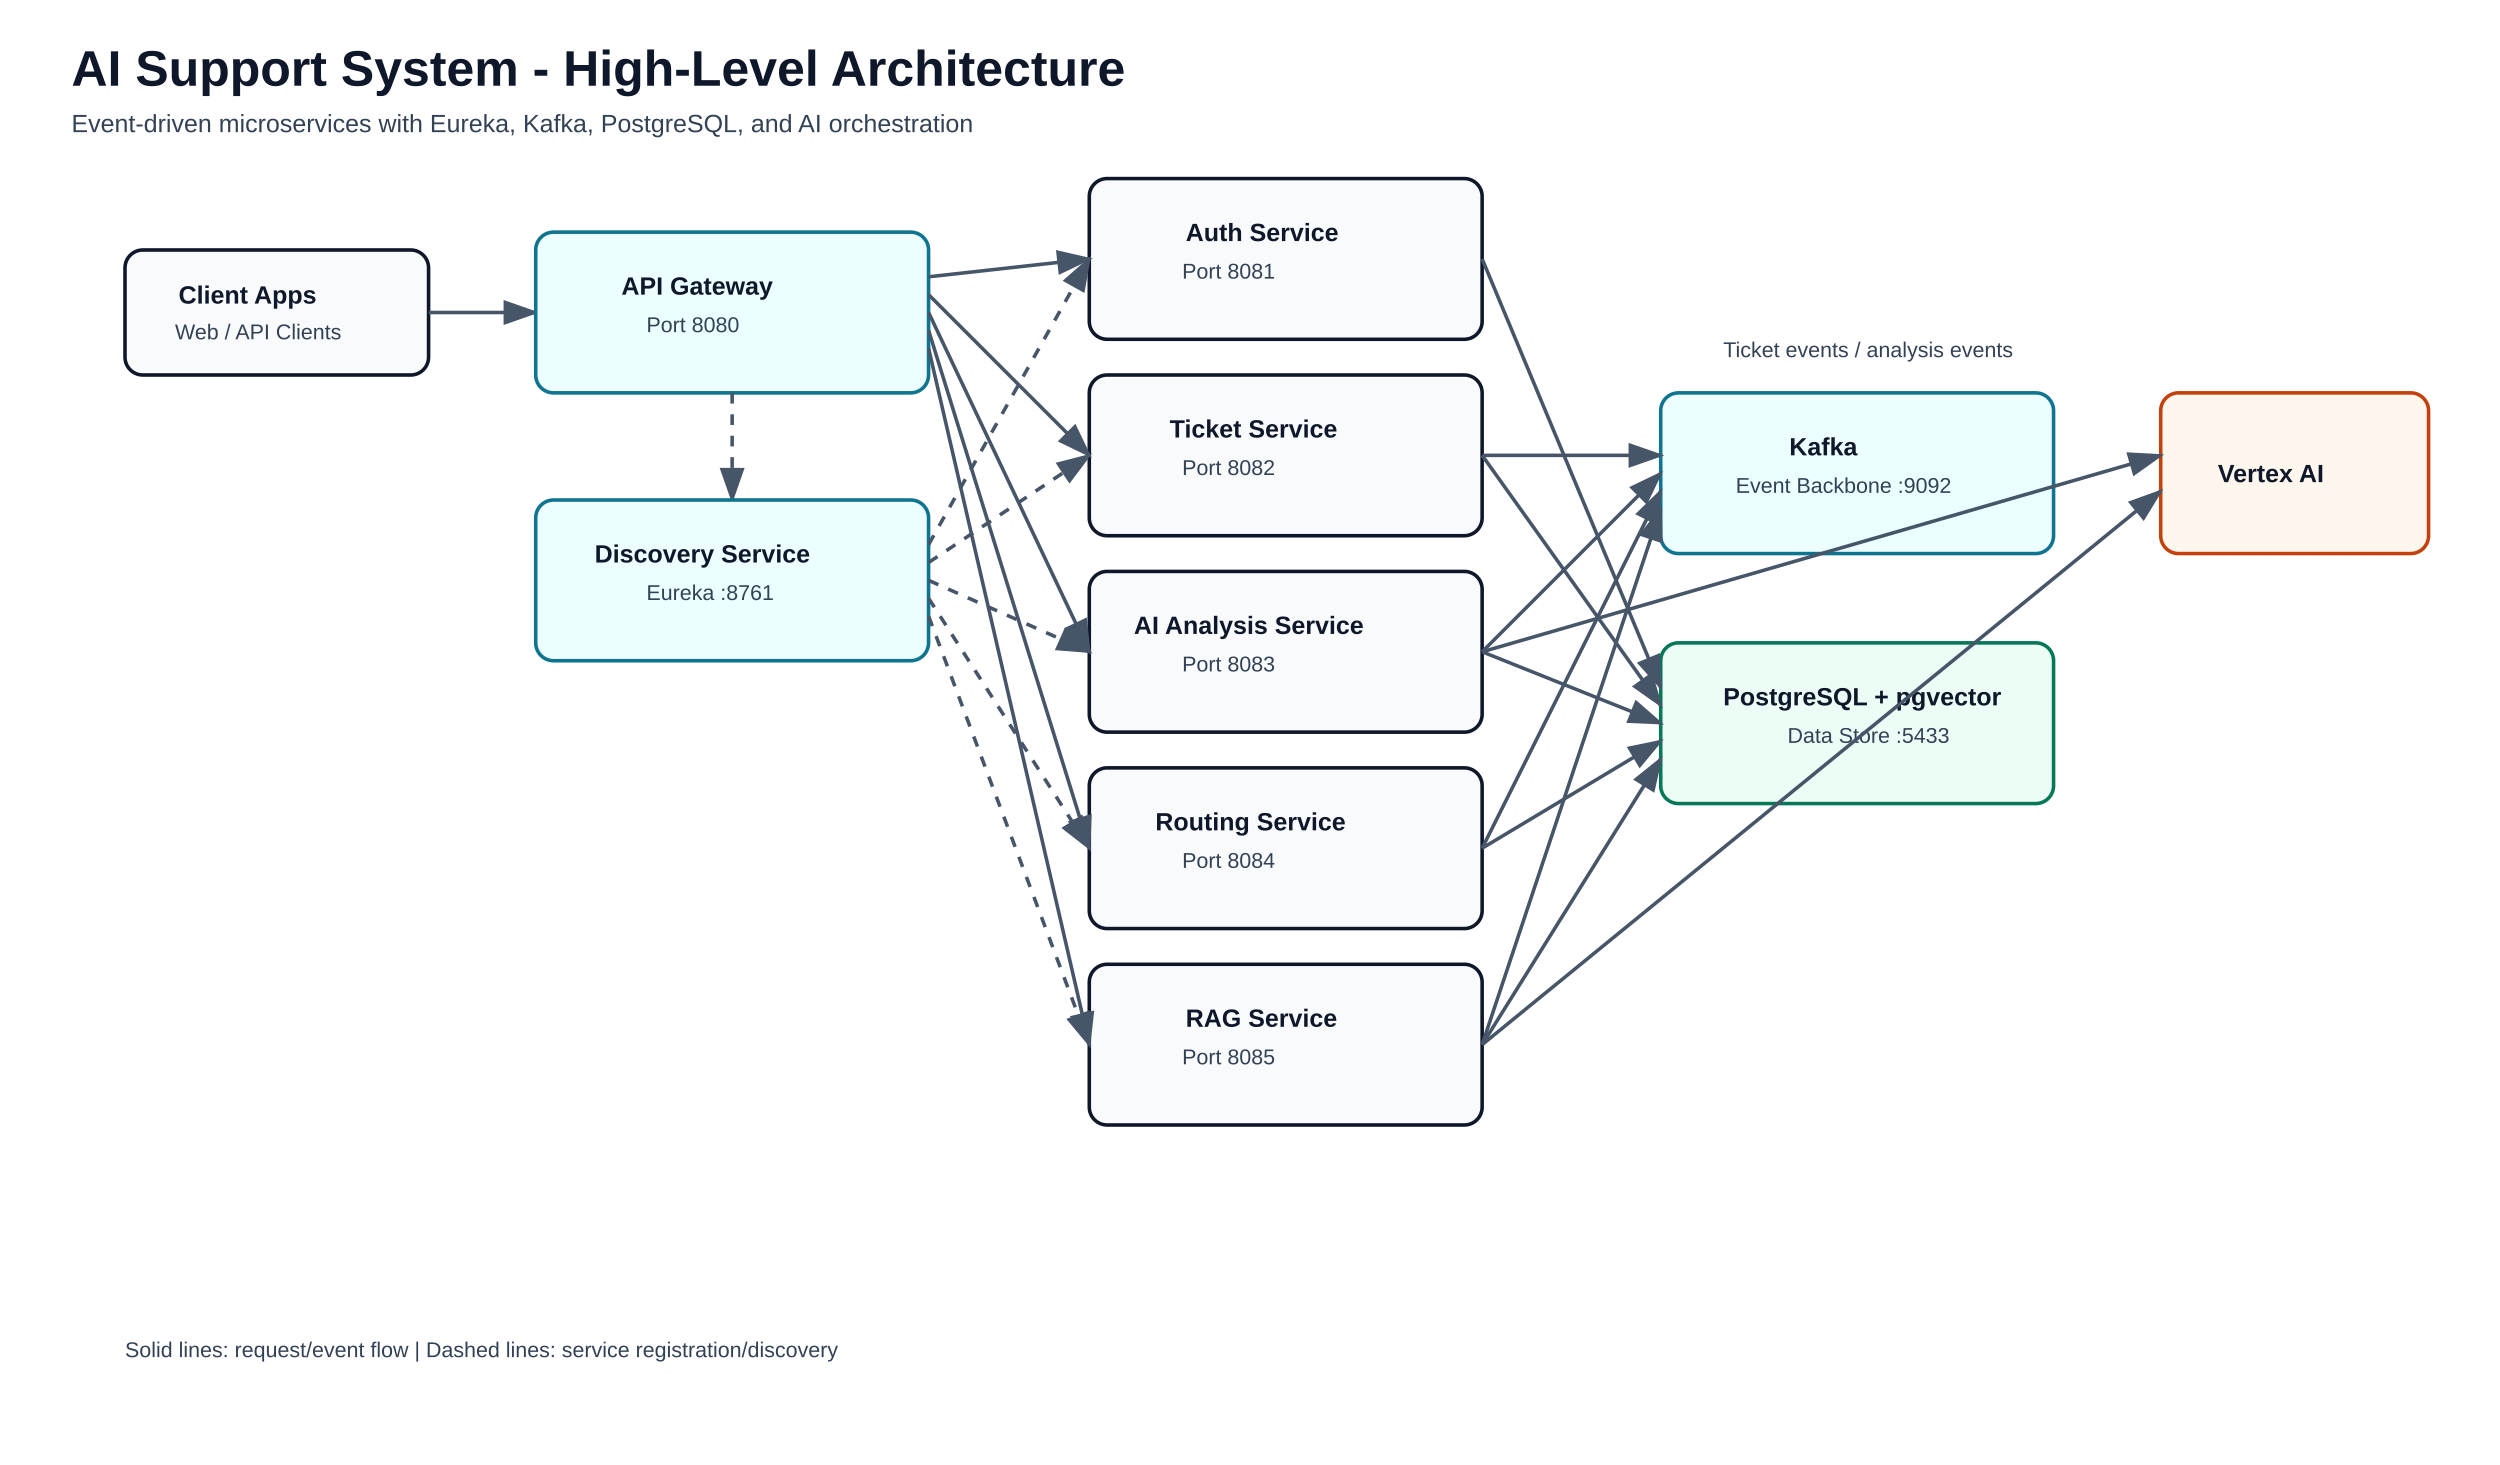
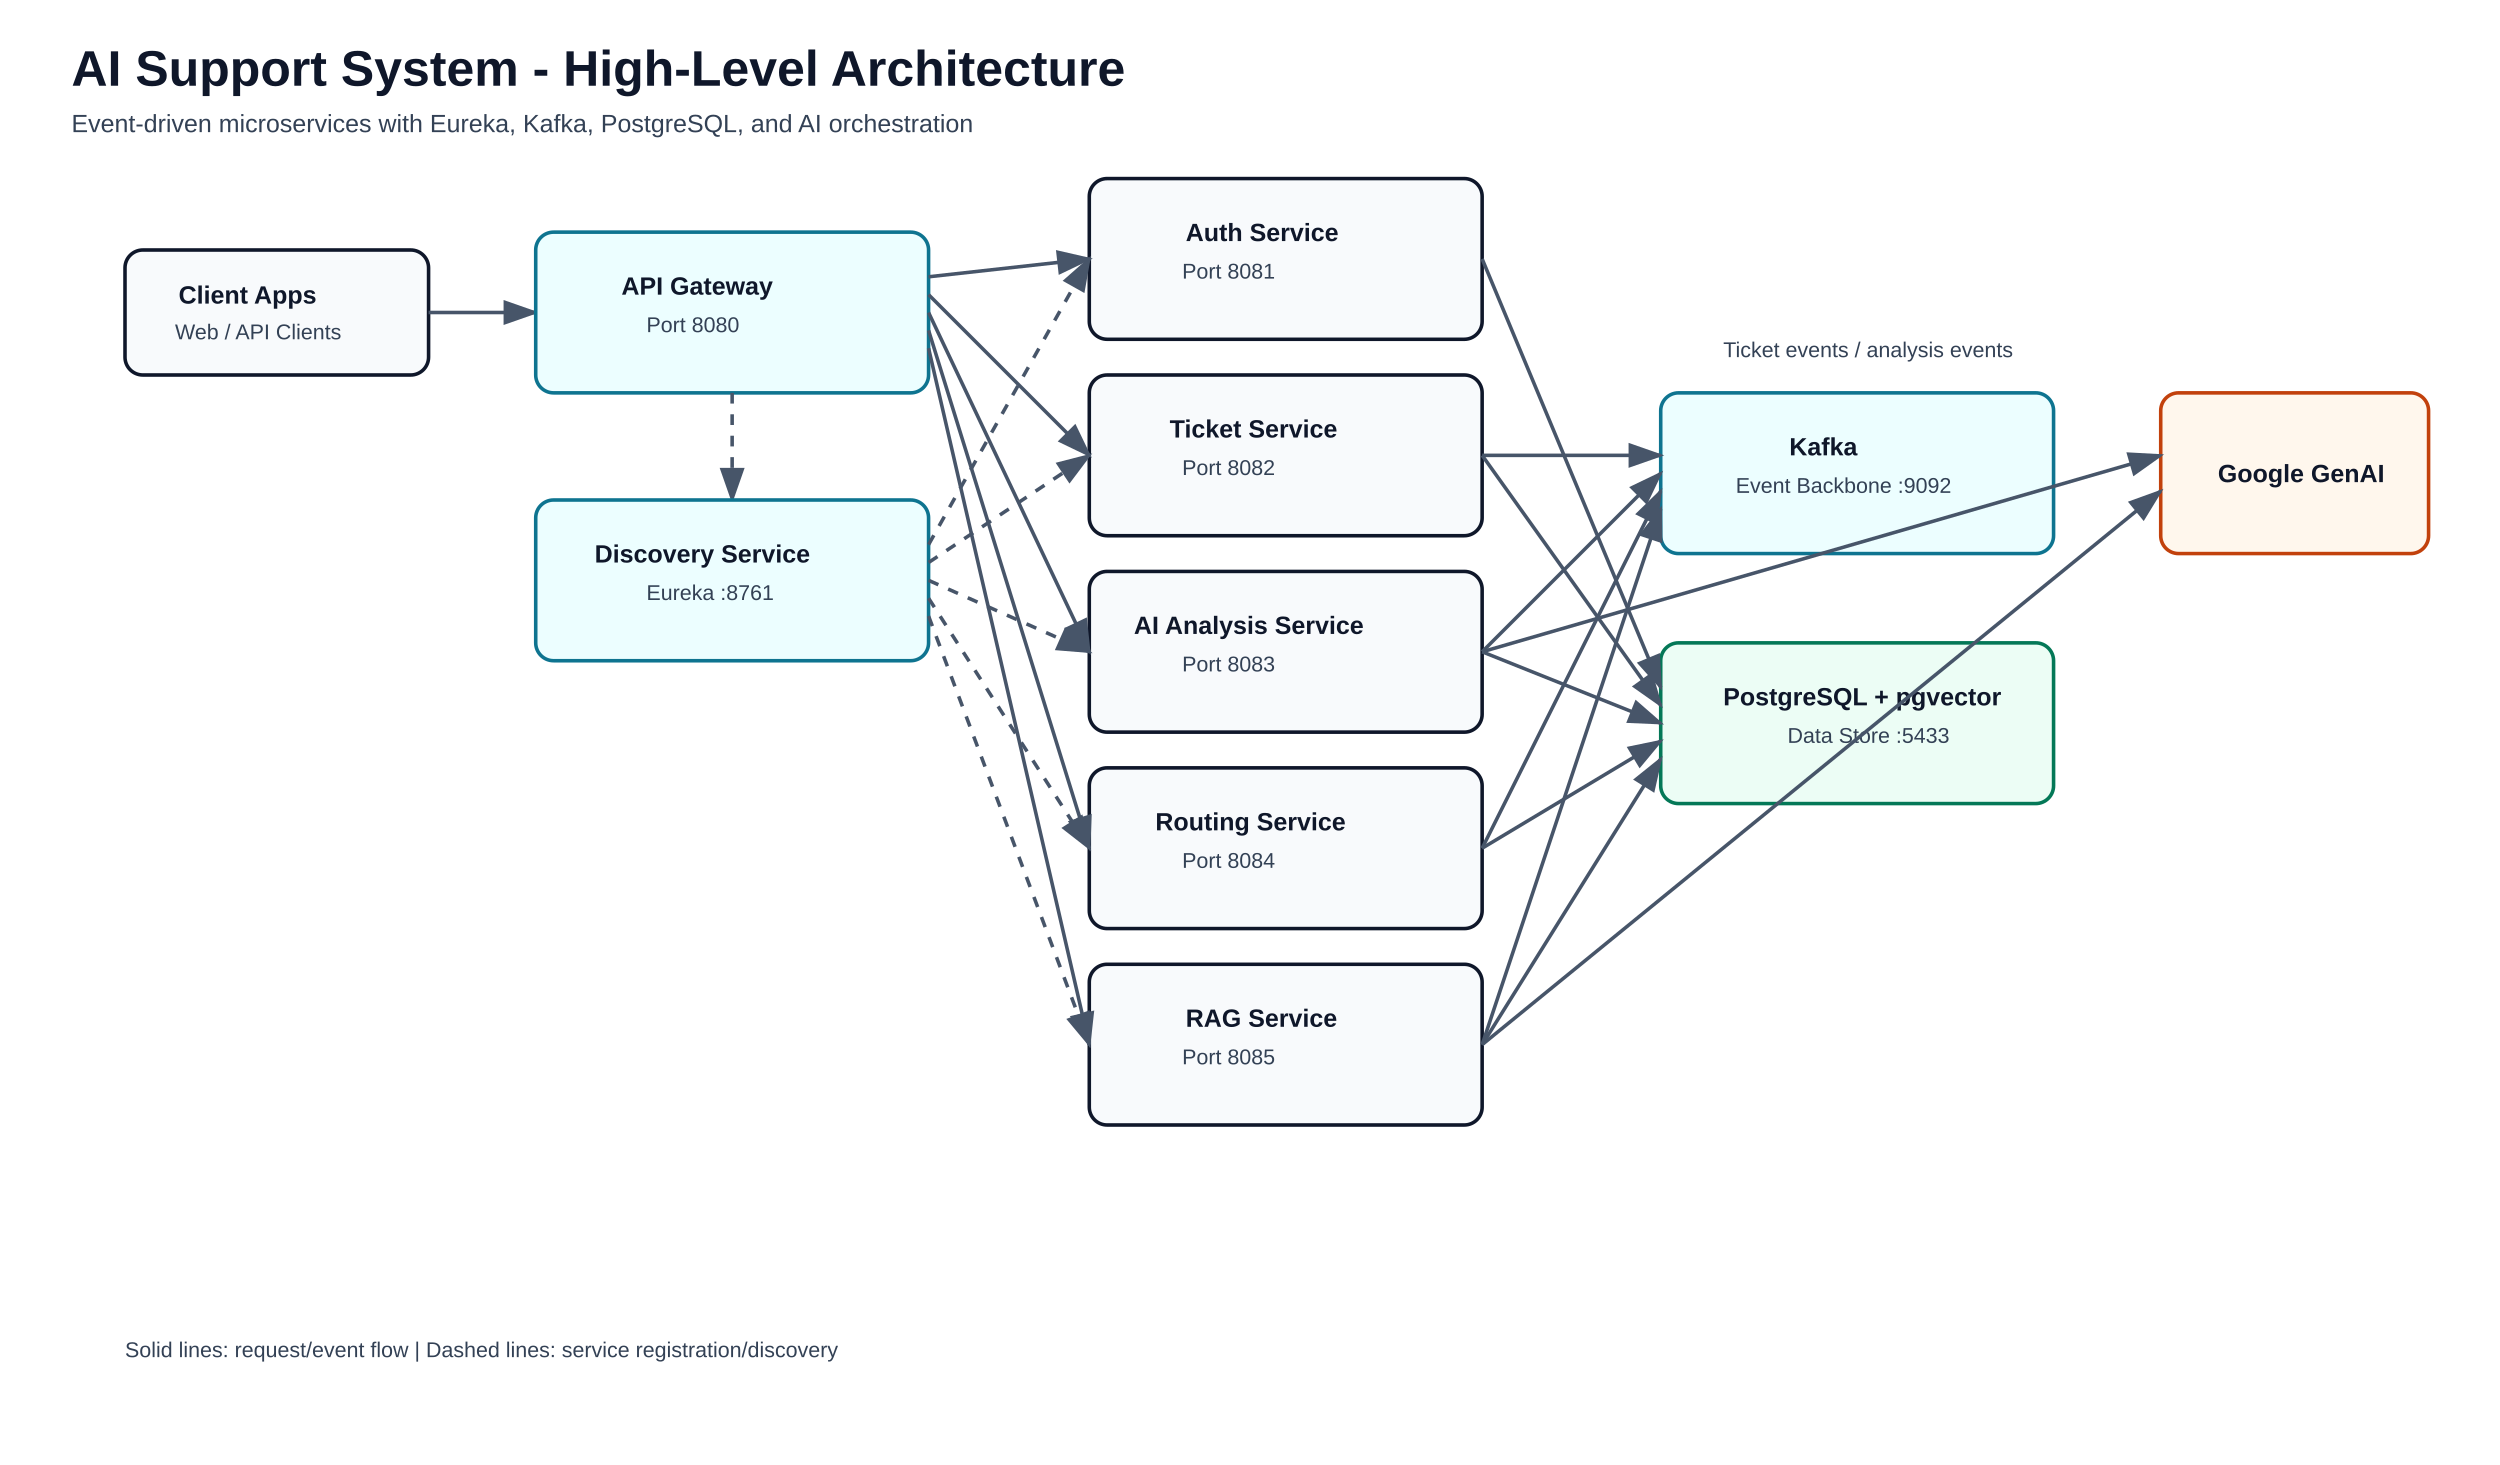
<svg xmlns="http://www.w3.org/2000/svg" width="1400" height="820" viewBox="0 0 1400 820" role="img" aria-label="AI Support System architecture diagram">
  <defs>
    <style>
      .title { font: 700 28px Arial, sans-serif; fill: #0f172a; }
      .subtitle { font: 400 14px Arial, sans-serif; fill: #334155; }
      .node { fill: #f8fafc; stroke: #0f172a; stroke-width: 2; rx: 10; }
      .infra { fill: #ecfeff; stroke: #0e7490; }
      .data { fill: #ecfdf5; stroke: #047857; }
      .external { fill: #fff7ed; stroke: #c2410c; }
      .label { font: 600 14px Arial, sans-serif; fill: #0f172a; }
      .small { font: 400 12px Arial, sans-serif; fill: #334155; }
      .arrow { stroke: #475569; stroke-width: 2; fill: none; marker-end: url(#arrowhead); }
      .dashed { stroke-dasharray: 6 6; }
    </style>
    <marker id="arrowhead" markerWidth="10" markerHeight="7" refX="9" refY="3.5" orient="auto">
      <polygon points="0 0, 10 3.5, 0 7" fill="#475569" />
    </marker>
  </defs>
  <text x="40" y="48" class="title">AI Support System - High-Level Architecture</text>
  <text x="40" y="74" class="subtitle">Event-driven microservices with Eureka, Kafka, PostgreSQL, and AI orchestration</text>
  <rect x="70" y="140" width="170" height="70" class="node" />
  <text x="100" y="170" class="label">Client Apps</text>
  <text x="98" y="190" class="small">Web / API Clients</text>
  <line x1="240" y1="175" x2="300" y2="175" class="arrow" />
  <rect x="300" y="130" width="220" height="90" class="node infra" />
  <text x="348" y="165" class="label">API Gateway</text>
  <text x="362" y="186" class="small">Port 8080</text>
  <line x1="410" y1="220" x2="410" y2="280" class="arrow dashed" />
  <rect x="300" y="280" width="220" height="90" class="node infra" />
  <text x="333" y="315" class="label">Discovery Service</text>
  <text x="362" y="336" class="small">Eureka :8761</text>
  <rect x="610" y="100" width="220" height="90" class="node" />
  <text x="664" y="135" class="label">Auth Service</text>
  <text x="662" y="156" class="small">Port 8081</text>
  <rect x="610" y="210" width="220" height="90" class="node" />
  <text x="655" y="245" class="label">Ticket Service</text>
  <text x="662" y="266" class="small">Port 8082</text>
  <rect x="610" y="320" width="220" height="90" class="node" />
  <text x="635" y="355" class="label">AI Analysis Service</text>
  <text x="662" y="376" class="small">Port 8083</text>
  <rect x="610" y="430" width="220" height="90" class="node" />
  <text x="647" y="465" class="label">Routing Service</text>
  <text x="662" y="486" class="small">Port 8084</text>
  <rect x="610" y="540" width="220" height="90" class="node" />
  <text x="664" y="575" class="label">RAG Service</text>
  <text x="662" y="596" class="small">Port 8085</text>
  <rect x="930" y="220" width="220" height="90" class="node infra" />
  <text x="1002" y="255" class="label">Kafka</text>
  <text x="972" y="276" class="small">Event Backbone :9092</text>
  <text x="965" y="200" class="small">Ticket events / analysis events</text>
  <rect x="930" y="360" width="220" height="90" class="node data" />
  <text x="965" y="395" class="label">PostgreSQL + pgvector</text>
  <text x="1001" y="416" class="small">Data Store :5433</text>
  <rect x="1210" y="220" width="150" height="90" class="node external" />
-   <text x="1242" y="270" class="label">Vertex AI</text>
+   <text x="1242" y="270" class="label">Google GenAI</text>
  <line x1="520" y1="155" x2="610" y2="145" class="arrow" />
  <line x1="520" y1="165" x2="610" y2="255" class="arrow" />
  <line x1="520" y1="175" x2="610" y2="365" class="arrow" />
  <line x1="520" y1="185" x2="610" y2="475" class="arrow" />
  <line x1="520" y1="195" x2="610" y2="585" class="arrow" />
  <line x1="520" y1="305" x2="610" y2="145" class="arrow dashed" />
  <line x1="520" y1="315" x2="610" y2="255" class="arrow dashed" />
  <line x1="520" y1="325" x2="610" y2="365" class="arrow dashed" />
  <line x1="520" y1="335" x2="610" y2="475" class="arrow dashed" />
  <line x1="520" y1="345" x2="610" y2="585" class="arrow dashed" />
  <line x1="830" y1="255" x2="930" y2="255" class="arrow" />
  <line x1="830" y1="365" x2="930" y2="265" class="arrow" />
  <line x1="830" y1="475" x2="930" y2="275" class="arrow" />
  <line x1="830" y1="585" x2="930" y2="285" class="arrow" />
  <line x1="830" y1="145" x2="930" y2="385" class="arrow" />
  <line x1="830" y1="255" x2="930" y2="395" class="arrow" />
  <line x1="830" y1="365" x2="930" y2="405" class="arrow" />
  <line x1="830" y1="475" x2="930" y2="415" class="arrow" />
  <line x1="830" y1="585" x2="930" y2="425" class="arrow" />
  <line x1="830" y1="365" x2="1210" y2="255" class="arrow" />
  <line x1="830" y1="585" x2="1210" y2="275" class="arrow" />
  <text x="70" y="760" class="small">Solid lines: request/event flow  |  Dashed lines: service registration/discovery</text>
</svg>
